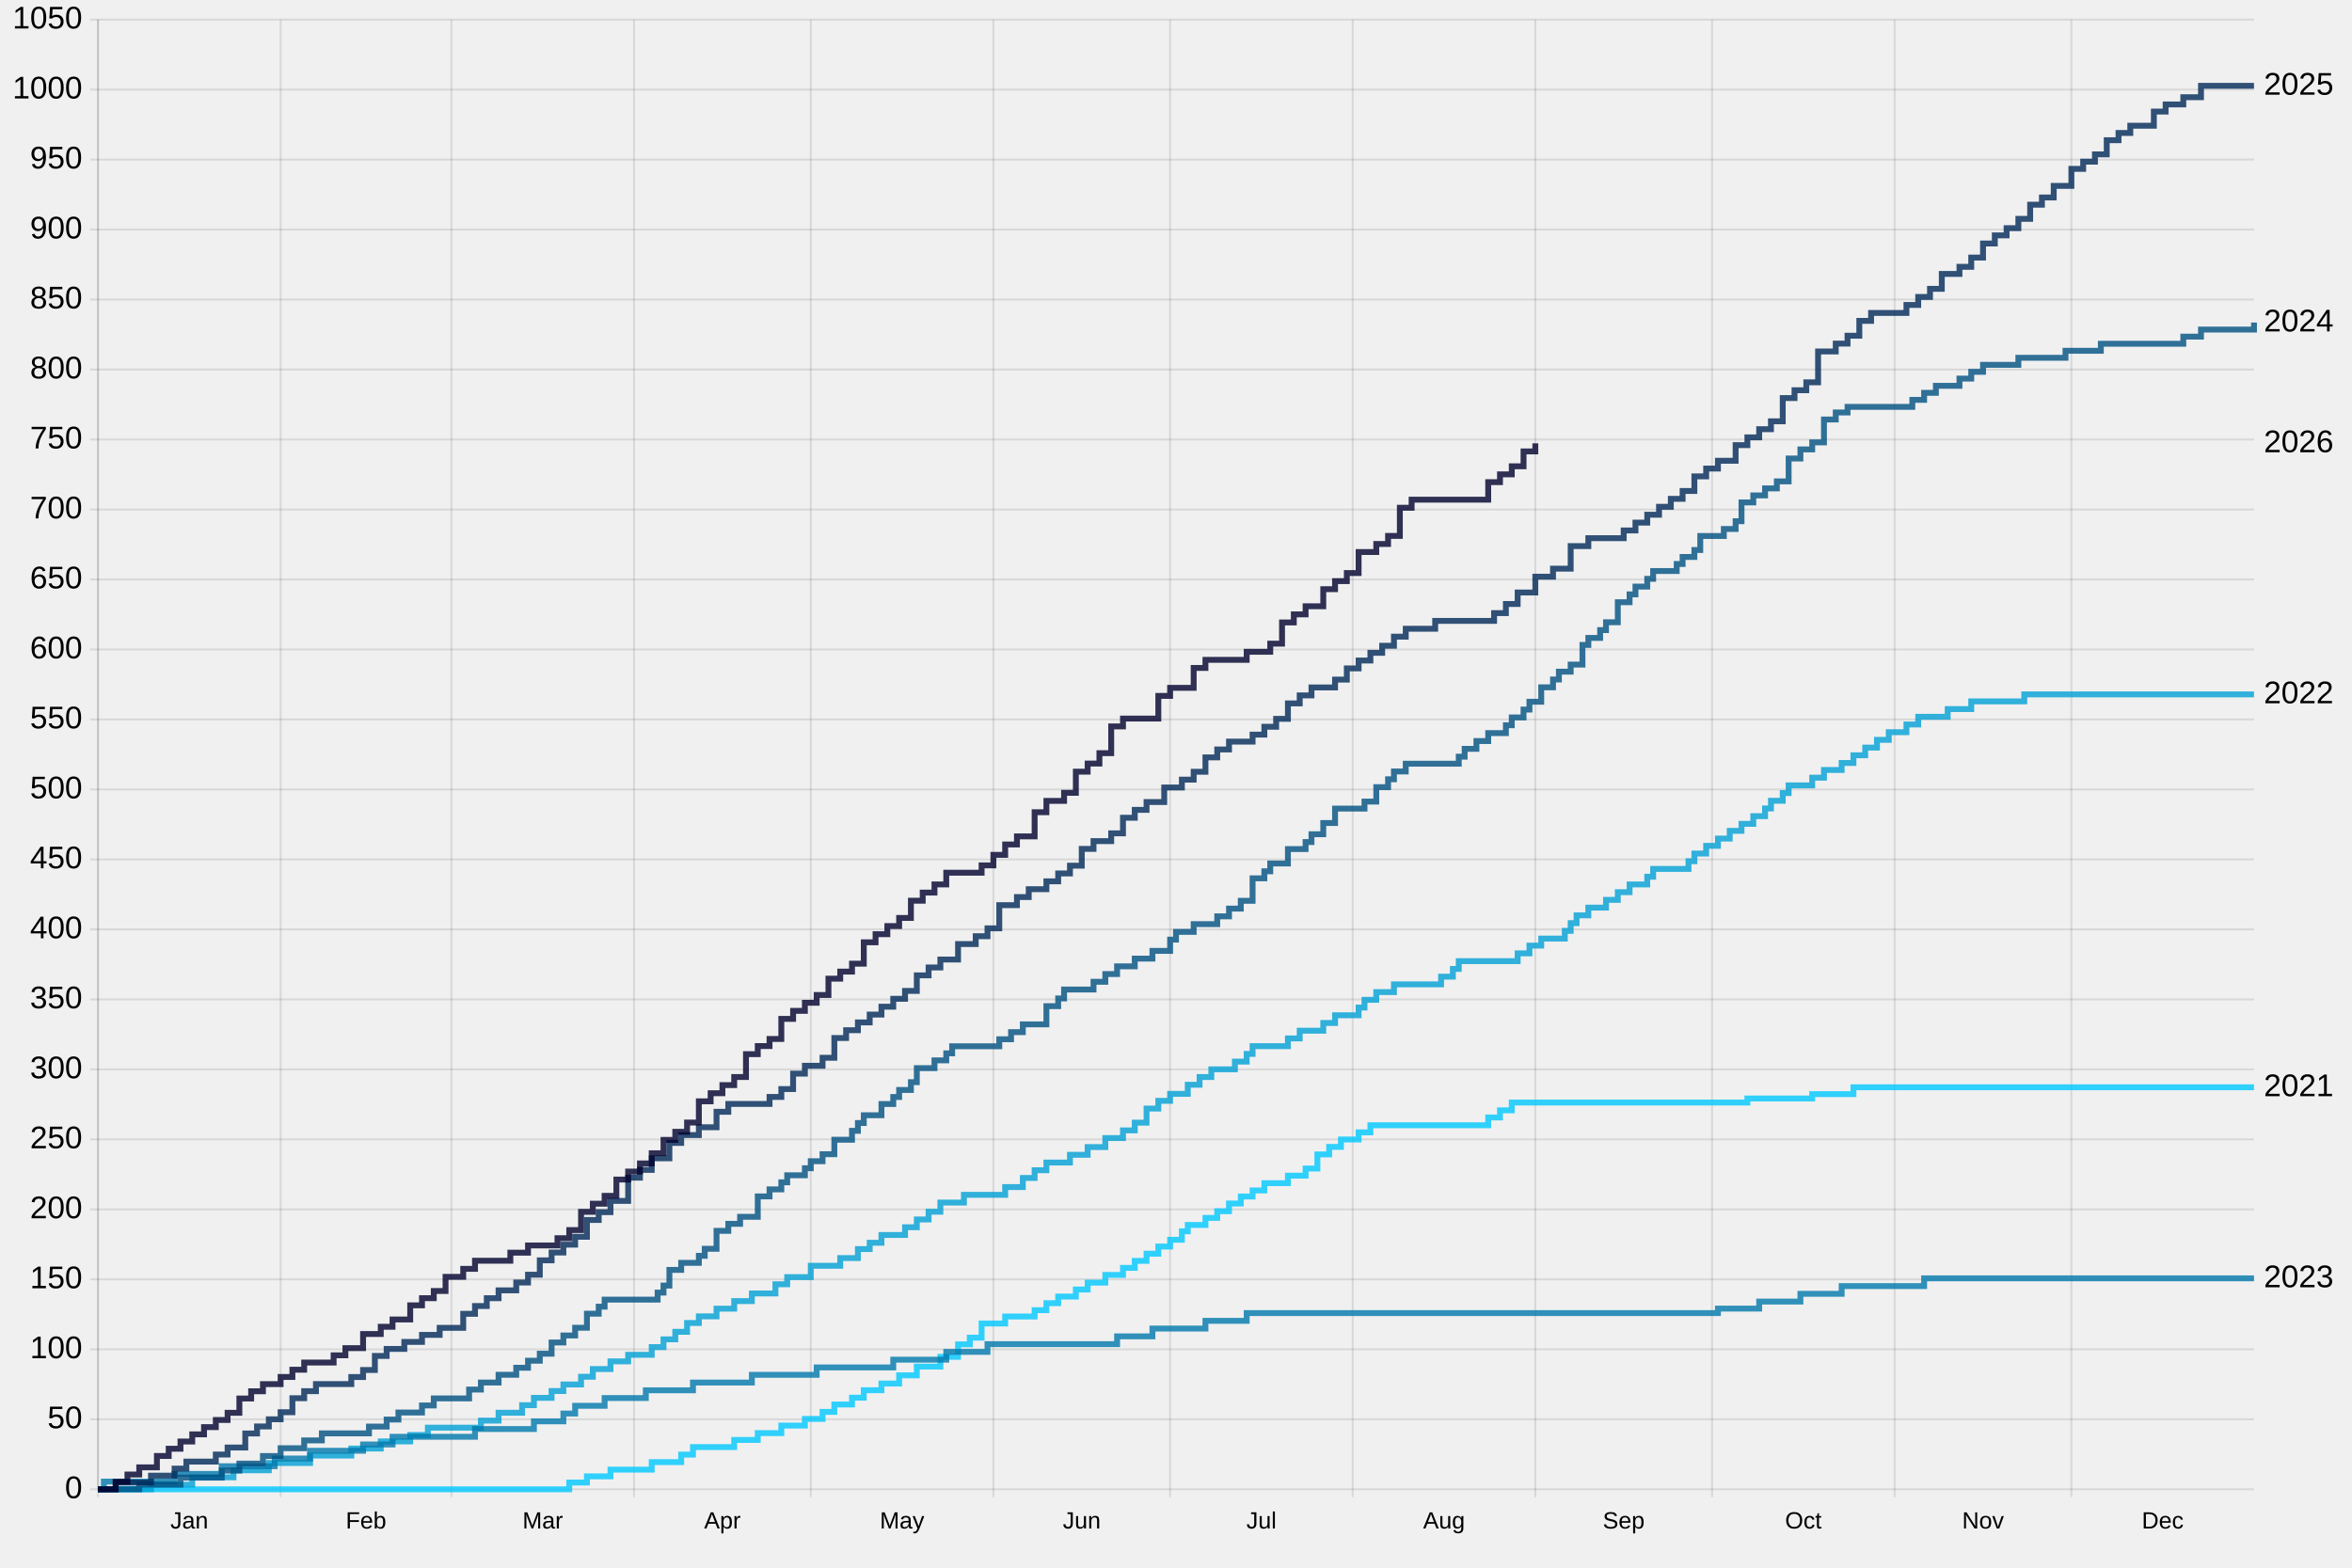
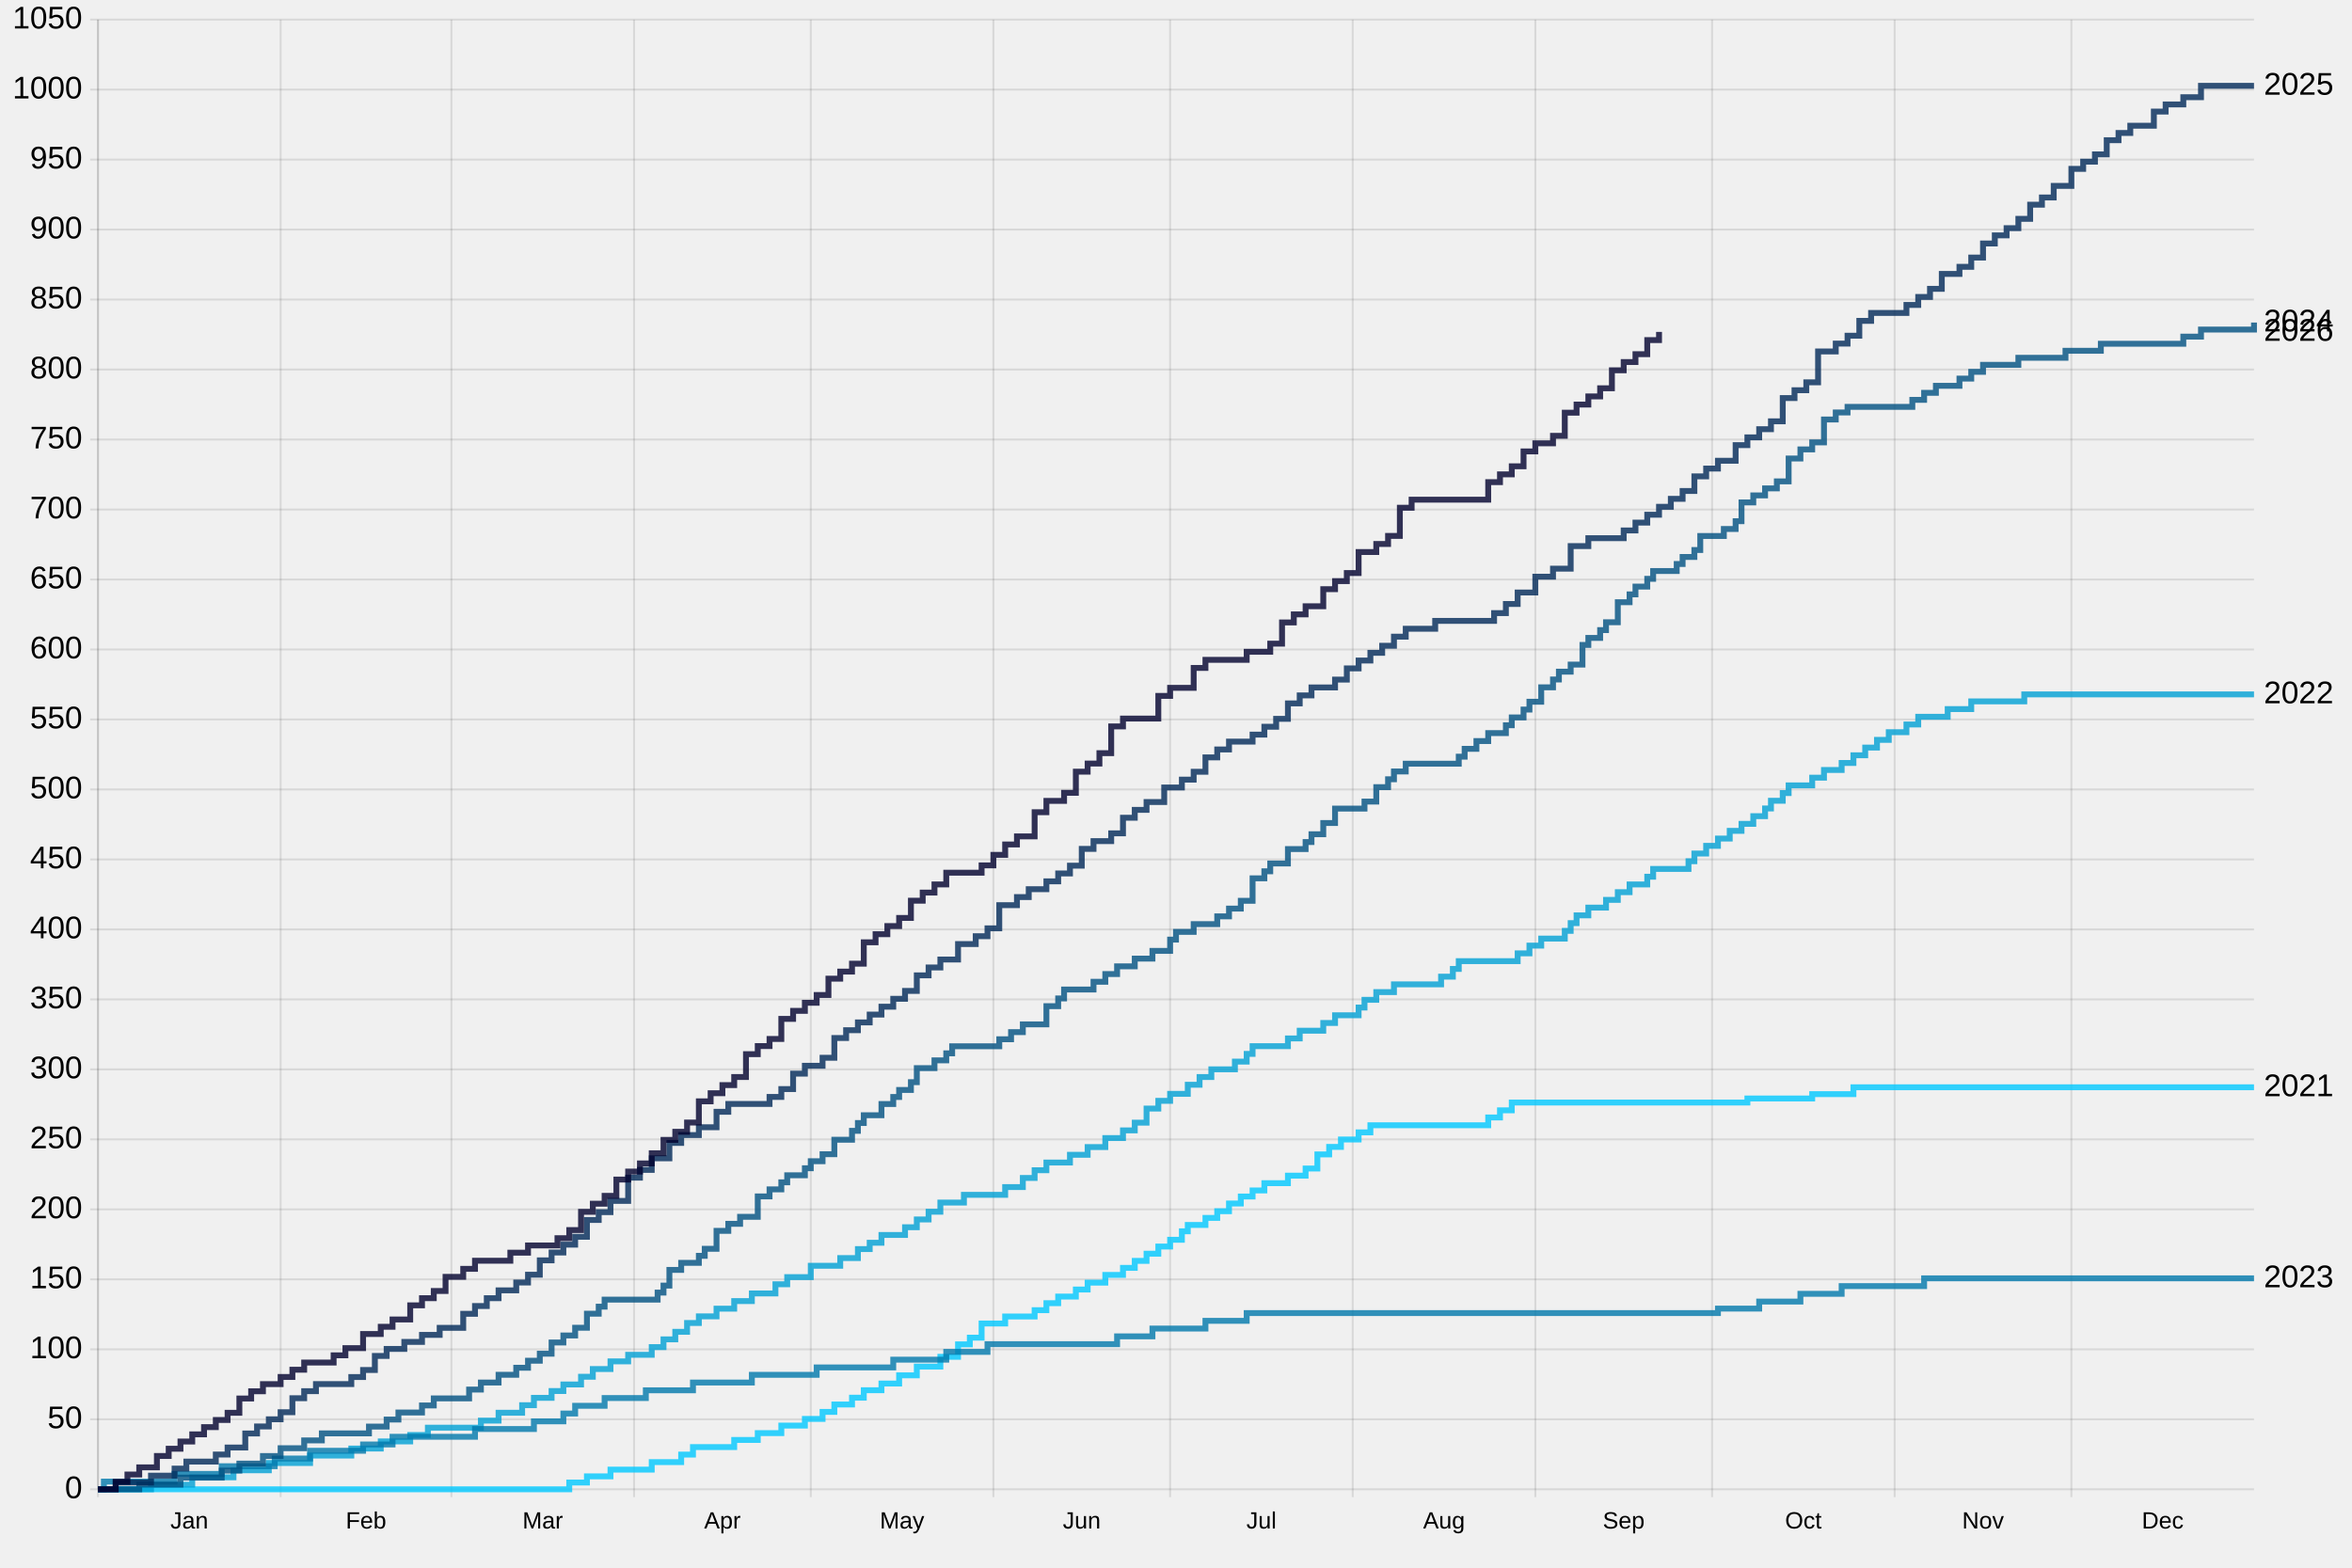
<svg xmlns="http://www.w3.org/2000/svg" viewBox="0 0 1200 800">
  <style>
  text {
    font-family: Arial;
    text-anchor: middle;
  }
  .plot-line {
    fill: none;
    stroke-width: 3px;
    opacity: 0.8;
    stroke: currentColor;
  }
  .plot-area {
    fill: currentColor;
    opacity: 0.25;
  }
  .plot-point {
    opacity: 0.8;
    fill: currentColor;
    stroke: white;
    stroke-width: 1px;
  }
  .axis {
    stroke-width: 1px;
    stroke: black;
    opacity: 0.1;
  }
  .series-label {
    font-size: 16px;
    dominant-baseline: middle;
    text-anchor: start;
    color: currentColor;
  }
  .y-axis-label {
    font-size: 16px;
    dominant-baseline: middle;
    text-anchor: end;
  }
  </style>
  <line x1="46" y1="760.0" x2="1150" y2="760.0" class="axis" />
  <text x="42" y="760.0" class="y-axis-label">0</text>
  <line x1="46" y1="724.286" x2="1150" y2="724.286" class="axis" />
  <text x="42" y="724.286" class="y-axis-label">50</text>
  <line x1="46" y1="688.571" x2="1150" y2="688.571" class="axis" />
  <text x="42" y="688.571" class="y-axis-label">100</text>
  <line x1="46" y1="652.857" x2="1150" y2="652.857" class="axis" />
  <text x="42" y="652.857" class="y-axis-label">150</text>
  <line x1="46" y1="617.143" x2="1150" y2="617.143" class="axis" />
  <text x="42" y="617.143" class="y-axis-label">200</text>
  <line x1="46" y1="581.429" x2="1150" y2="581.429" class="axis" />
  <text x="42" y="581.429" class="y-axis-label">250</text>
  <line x1="46" y1="545.714" x2="1150" y2="545.714" class="axis" />
  <text x="42" y="545.714" class="y-axis-label">300</text>
  <line x1="46" y1="510.0" x2="1150" y2="510.0" class="axis" />
  <text x="42" y="510.0" class="y-axis-label">350</text>
  <line x1="46" y1="474.286" x2="1150" y2="474.286" class="axis" />
  <text x="42" y="474.286" class="y-axis-label">400</text>
  <line x1="46" y1="438.571" x2="1150" y2="438.571" class="axis" />
  <text x="42" y="438.571" class="y-axis-label">450</text>
  <line x1="46" y1="402.857" x2="1150" y2="402.857" class="axis" />
  <text x="42" y="402.857" class="y-axis-label">500</text>
  <line x1="46" y1="367.143" x2="1150" y2="367.143" class="axis" />
  <text x="42" y="367.143" class="y-axis-label">550</text>
  <line x1="46" y1="331.429" x2="1150" y2="331.429" class="axis" />
  <text x="42" y="331.429" class="y-axis-label">600</text>
  <line x1="46" y1="295.714" x2="1150" y2="295.714" class="axis" />
  <text x="42" y="295.714" class="y-axis-label">650</text>
  <line x1="46" y1="260.0" x2="1150" y2="260.0" class="axis" />
  <text x="42" y="260.0" class="y-axis-label">700</text>
  <line x1="46" y1="224.286" x2="1150" y2="224.286" class="axis" />
  <text x="42" y="224.286" class="y-axis-label">750</text>
  <line x1="46" y1="188.571" x2="1150" y2="188.571" class="axis" />
  <text x="42" y="188.571" class="y-axis-label">800</text>
  <line x1="46" y1="152.857" x2="1150" y2="152.857" class="axis" />
  <text x="42" y="152.857" class="y-axis-label">850</text>
  <line x1="46" y1="117.143" x2="1150" y2="117.143" class="axis" />
  <text x="42" y="117.143" class="y-axis-label">900</text>
  <line x1="46" y1="81.429" x2="1150" y2="81.429" class="axis" />
  <text x="42" y="81.429" class="y-axis-label">950</text>
  <line x1="46" y1="45.714" x2="1150" y2="45.714" class="axis" />
  <text x="42" y="45.714" class="y-axis-label">1000</text>
  <line x1="46" y1="10.0" x2="1150" y2="10.0" class="axis" />
  <text x="42" y="10.0" class="y-axis-label">1050</text>
  <line x1="50.0" y1="10" x2="50.0" y2="764" class="axis" />
  <text x="96.585" y="780" class="axis-label">Jan</text>
  <line x1="143.169" y1="10" x2="143.169" y2="764" class="axis" />
  <text x="186.749" y="780" class="axis-label">Feb</text>
  <line x1="230.328" y1="10" x2="230.328" y2="764" class="axis" />
  <text x="276.913" y="780" class="axis-label">Mar</text>
  <line x1="323.497" y1="10" x2="323.497" y2="764" class="axis" />
  <text x="368.579" y="780" class="axis-label">Apr</text>
  <line x1="413.661" y1="10" x2="413.661" y2="764" class="axis" />
  <text x="460.246" y="780" class="axis-label">May</text>
  <line x1="506.831" y1="10" x2="506.831" y2="764" class="axis" />
  <text x="551.913" y="780" class="axis-label">Jun</text>
  <line x1="596.995" y1="10" x2="596.995" y2="764" class="axis" />
  <text x="643.579" y="780" class="axis-label">Jul</text>
  <line x1="690.164" y1="10" x2="690.164" y2="764" class="axis" />
  <text x="736.749" y="780" class="axis-label">Aug</text>
  <line x1="783.333" y1="10" x2="783.333" y2="764" class="axis" />
  <text x="828.415" y="780" class="axis-label">Sep</text>
  <line x1="873.497" y1="10" x2="873.497" y2="764" class="axis" />
  <text x="920.082" y="780" class="axis-label">Oct</text>
  <line x1="966.667" y1="10" x2="966.667" y2="764" class="axis" />
  <text x="1011.749" y="780" class="axis-label">Nov</text>
  <line x1="1056.831" y1="10" x2="1056.831" y2="764" class="axis" />
  <text x="1103.415" y="780" class="axis-label">Dec</text>
  <line x1="50" y1="10" x2="50" y2="760" class="axis" />
  <polyline points="50 760.0 80.055 760.0 80.055 760.0 182.24 760.0 182.24 760.0 203.279 760.0 203.279 760.0 224.317 760.0 224.317 760.0 251.366 760.0 251.366 760.0 269.399 760.0 269.399 760.0 290.437 760.0 290.437 756.543 299.454 756.543 299.454 753.393 311.475 753.393 311.475 749.957 332.514 749.957 332.514 746.129 347.541 746.129 347.541 742.286 353.552 742.286 353.552 738.457 374.59 738.457 374.59 734.814 386.612 734.814 386.612 731.329 398.634 731.329 398.634 727.486 410.656 727.486 410.656 724.086 419.672 724.086 419.672 720.5 425.683 720.5 425.683 716.721 434.699 716.721 434.699 713.25 440.71 713.25 440.71 709.443 449.727 709.443 449.727 706.029 458.743 706.029 458.743 701.843 467.76 701.843 467.76 697.371 479.781 697.371 479.781 692.386 488.798 692.386 488.798 686.029 494.809 686.029 494.809 682.621 500.82 682.621 500.82 675.393 512.842 675.393 512.842 671.814 527.869 671.814 527.869 668.593 533.88 668.593 533.88 665.021 539.891 665.021 539.891 661.65 548.907 661.65 548.907 658.05 554.918 658.05 554.918 654.536 563.934 654.536 563.934 650.6 572.951 650.6 572.951 647.0 578.962 647.0 578.962 643.436 584.973 643.436 584.973 639.771 590.984 639.771 590.984 636.114 596.995 636.114 596.995 632.664 603.005 632.664 603.005 628.336 606.011 628.336 606.011 625.107 615.027 625.107 615.027 621.507 621.038 621.507 621.038 618.086 627.049 618.086 627.049 614.157 633.06 614.157 633.06 610.586 639.071 610.586 639.071 607.493 645.082 607.493 645.082 603.779 657.104 603.779 657.104 599.943 666.12 599.943 666.12 596.3 672.131 596.3 672.131 589.1 678.142 589.1 678.142 585.271 684.153 585.271 684.153 581.493 693.169 581.493 693.169 577.85 699.18 577.85 699.18 574.229 759.29 574.229 759.29 570.25 765.301 570.25 765.301 566.607 771.311 566.607 771.311 562.629 891.53 562.629 891.53 560.564 924.59 560.564 924.59 558.343 945.628 558.343 945.628 554.843 1029.781 554.843 1029.781 554.843 1150 554.843" class="plot-line" color="rgb(0, 200, 255)" />
  <text x="1155" y="554.843" class="series-label" color="rgb(0, 200, 255)">2021</text>
  <polyline points="50 760.0 77.049 760.0 77.049 757.664 98.087 757.664 98.087 753.886 119.126 753.886 119.126 750.293 137.158 750.293 137.158 746.586 158.197 746.586 158.197 742.779 179.235 742.779 179.235 739.2 194.262 739.2 194.262 735.564 209.29 735.564 209.29 732.279 218.306 732.279 218.306 728.55 245.355 728.55 245.355 724.95 254.372 724.95 254.372 720.936 266.393 720.936 266.393 717.079 272.404 717.079 272.404 713.329 281.421 713.329 281.421 709.85 287.432 709.85 287.432 706.5 296.448 706.5 296.448 702.564 302.459 702.564 302.459 698.629 311.475 698.629 311.475 694.721 320.492 694.721 320.492 691.364 332.514 691.364 332.514 687.436 338.525 687.436 338.525 683.479 344.536 683.479 344.536 679.629 350.546 679.629 350.546 675.129 356.557 675.129 356.557 671.743 365.574 671.743 365.574 667.821 374.59 667.821 374.59 663.95 383.607 663.95 383.607 660.057 395.628 660.057 395.628 655.371 401.639 655.371 401.639 651.714 413.661 651.714 413.661 645.929 428.689 645.929 428.689 642.0 437.705 642.0 437.705 637.414 443.716 637.414 443.716 634.186 449.727 634.186 449.727 630.214 461.749 630.214 461.749 626.264 467.76 626.264 467.76 622.3 473.77 622.3 473.77 618.35 479.781 618.35 479.781 613.679 491.803 613.679 491.803 609.729 512.842 609.729 512.842 605.771 521.858 605.771 521.858 601.121 527.869 601.121 527.869 597.179 533.88 597.179 533.88 593.25 545.902 593.25 545.902 589.3 554.918 589.3 554.918 585.357 563.934 585.357 563.934 580.757 572.951 580.757 572.951 576.843 578.962 576.843 578.962 572.9 584.973 572.9 584.973 565.707 590.984 565.707 590.984 561.771 596.995 561.771 596.995 558.2 606.011 558.2 606.011 553.557 612.022 553.557 612.022 549.614 618.033 549.614 618.033 545.679 630.055 545.679 630.055 541.743 636.066 541.743 636.066 537.807 639.071 537.807 639.071 533.864 657.104 533.864 657.104 529.921 663.115 529.921 663.115 525.979 675.137 525.979 675.137 522.029 681.148 522.029 681.148 518.1 693.169 518.1 693.169 514.157 696.175 514.157 696.175 510.214 702.186 510.214 702.186 506.271 711.202 506.271 711.202 502.321 735.246 502.321 735.246 498.393 741.257 498.393 741.257 494.45 744.262 494.45 744.262 490.479 774.317 490.479 774.317 486.5 780.328 486.5 780.328 482.55 786.339 482.55 786.339 478.971 798.361 478.971 798.361 475.021 801.366 475.021 801.366 471.079 804.372 471.079 804.372 467.114 810.383 467.114 810.383 463.164 819.399 463.164 819.399 459.214 825.41 459.214 825.41 455.279 831.421 455.279 831.421 451.336 840.437 451.336 840.437 447.393 843.443 447.393 843.443 443.421 861.475 443.421 861.475 439.493 864.481 439.493 864.481 435.564 870.492 435.564 870.492 431.636 876.503 431.636 876.503 427.921 882.514 427.921 882.514 423.993 888.525 423.993 888.525 420.421 894.536 420.421 894.536 416.493 900.546 416.493 900.546 412.564 903.552 412.564 903.552 408.636 909.563 408.636 909.563 404.707 912.568 404.707 912.568 400.779 924.59 400.779 924.59 396.85 930.601 396.85 930.601 392.921 939.617 392.921 939.617 389.35 945.628 389.35 945.628 385.421 951.639 385.421 951.639 381.493 957.65 381.493 957.65 377.564 963.661 377.564 963.661 373.636 972.678 373.636 972.678 369.707 978.689 369.707 978.689 365.779 993.716 365.779 993.716 361.85 1005.738 361.85 1005.738 357.921 1032.787 357.921 1032.787 354.35 1150 354.35" class="plot-line" color="rgb(0, 160, 213)" />
  <text x="1155" y="354.35" class="series-label" color="rgb(0, 160, 213)">2022</text>
  <polyline points="50 760.0 53.005 760.0 53.005 756.071 89.071 756.071 89.071 752.143 113.115 752.143 113.115 748.214 140.164 748.214 140.164 744.286 158.197 744.286 158.197 740.336 185.246 740.336 185.246 737.121 200.273 737.121 200.273 733.193 242.35 733.193 242.35 729.243 272.404 729.243 272.404 725.321 287.432 725.321 287.432 721.336 293.443 721.336 293.443 717.386 308.47 717.386 308.47 713.429 329.508 713.429 329.508 709.479 353.552 709.479 353.552 705.514 383.607 705.514 383.607 701.579 416.667 701.579 416.667 697.807 455.738 697.807 455.738 693.843 482.787 693.843 482.787 689.871 503.825 689.871 503.825 685.929 569.945 685.929 569.945 681.95 587.978 681.95 587.978 677.971 615.027 677.971 615.027 674.029 636.066 674.029 636.066 670.071 876.503 670.071 876.503 667.786 897.541 667.786 897.541 664.2 918.579 664.2 918.579 660.243 939.617 660.243 939.617 656.307 981.694 656.307 981.694 652.343 1150 652.343" class="plot-line" color="rgb(0, 120, 171)" />
  <text x="1155" y="652.343" class="series-label" color="rgb(0, 120, 171)">2023</text>
  <polyline points="50 760.0 71.038 760.0 71.038 757.614 92.077 757.614 92.077 754.036 113.115 754.036 113.115 750.457 122.131 750.457 122.131 746.879 134.153 746.879 134.153 743.021 143.169 743.021 143.169 739.029 155.191 739.029 155.191 735.05 164.208 735.05 164.208 731.464 188.251 731.464 188.251 727.993 197.268 727.993 197.268 724.4 203.279 724.4 203.279 720.814 215.301 720.814 215.301 717.214 221.311 717.214 221.311 713.614 239.344 713.614 239.344 709.107 245.355 709.107 245.355 705.514 254.372 705.514 254.372 701.557 263.388 701.557 263.388 697.971 269.399 697.971 269.399 694.386 275.41 694.386 275.41 690.807 281.421 690.807 281.421 685.086 287.432 685.086 287.432 681.5 293.443 681.5 293.443 677.557 299.454 677.557 299.454 670.386 305.464 670.386 305.464 666.8 308.47 666.8 308.47 663.207 335.519 663.207 335.519 659.621 338.525 659.621 338.525 656.043 341.53 656.043 341.53 648.036 347.541 648.036 347.541 644.443 356.557 644.443 356.557 640.857 359.563 640.857 359.563 637.271 365.574 637.271 365.574 628.114 371.585 628.114 371.585 624.529 377.596 624.529 377.596 620.95 386.612 620.95 386.612 610.536 392.623 610.536 392.623 606.943 398.634 606.943 398.634 603.343 401.639 603.343 401.639 599.75 410.656 599.75 410.656 596.164 413.661 596.164 413.661 592.579 419.672 592.579 419.672 589.0 425.683 589.0 425.683 581.614 434.699 581.614 434.699 577.071 437.705 577.071 437.705 573.079 440.71 573.079 440.71 569.114 449.727 569.114 449.727 563.386 455.738 563.386 455.738 559.793 458.743 559.793 458.743 556.214 464.754 556.214 464.754 552.236 467.76 552.236 467.76 545.071 476.776 545.071 476.776 541.107 482.787 541.107 482.787 537.521 485.792 537.521 485.792 533.921 509.836 533.921 509.836 530.336 515.847 530.336 515.847 526.7 521.858 526.7 521.858 522.743 533.88 522.743 533.88 513.45 539.891 513.45 539.891 509.507 542.896 509.507 542.896 504.957 557.923 504.957 557.923 501.007 563.934 501.007 563.934 497.064 569.945 497.064 569.945 493.129 578.962 493.129 578.962 489.186 587.978 489.186 587.978 485.243 596.995 485.243 596.995 479.493 600.0 479.493 600.0 475.543 609.016 475.543 609.016 471.586 621.038 471.586 621.038 467.621 627.049 467.621 627.049 463.664 633.06 463.664 633.06 459.686 639.071 459.686 639.071 448.214 645.082 448.214 645.082 444.629 648.087 444.629 648.087 440.643 657.104 440.643 657.104 433.279 666.12 433.279 666.12 429.7 669.126 429.7 669.126 425.721 675.137 425.721 675.137 419.986 681.148 419.986 681.148 412.629 696.175 412.629 696.175 409.05 702.186 409.05 702.186 401.686 708.197 401.686 708.197 397.664 711.202 397.664 711.202 393.686 717.213 393.686 717.213 389.721 744.262 389.721 744.262 386.136 747.268 386.136 747.268 382.136 753.279 382.136 753.279 378.164 759.29 378.164 759.29 374.107 768.306 374.107 768.306 370.1 771.311 370.1 771.311 366.107 777.322 366.107 777.322 362.1 780.328 362.1 780.328 358.1 786.339 358.1 786.339 350.743 792.35 350.743 792.35 346.75 795.355 346.75 795.355 342.757 801.366 342.757 801.366 339.143 807.377 339.143 807.377 329.114 810.383 329.114 810.383 325.536 816.393 325.536 816.393 321.543 819.399 321.543 819.399 317.536 825.41 317.536 825.41 307.314 831.421 307.314 831.421 303.314 834.426 303.314 834.426 299.343 840.437 299.343 840.437 295.379 843.443 295.379 843.443 291.393 855.464 291.393 855.464 287.807 858.47 287.807 858.47 284.221 864.481 284.221 864.481 280.671 867.486 280.671 867.486 273.521 879.508 273.521 879.508 269.943 885.519 269.943 885.519 265.971 888.525 265.971 888.525 256.393 894.536 256.393 894.536 252.807 900.546 252.807 900.546 249.229 906.557 249.229 906.557 245.65 912.568 245.65 912.568 233.979 918.579 233.979 918.579 229.336 924.59 229.336 924.59 225.75 930.601 225.75 930.601 214.071 936.612 214.071 936.612 210.486 942.623 210.486 942.623 207.629 975.683 207.629 975.683 204.05 981.694 204.05 981.694 200.464 987.705 200.464 987.705 196.879 999.727 196.879 999.727 193.2 1005.738 193.2 1005.738 189.75 1011.749 189.75 1011.749 186.171 1029.781 186.171 1029.781 182.579 1053.825 182.579 1053.825 179.007 1071.858 179.007 1071.858 175.421 1113.934 175.421 1113.934 171.786 1122.951 171.786 1122.951 168.179 1150.0 168.179 1150.0 164.593 1150 164.593" class="plot-line" color="rgb(0, 80, 129)" />
  <text x="1155" y="164.593" class="series-label" color="rgb(0, 80, 129)">2024</text>
  <polyline points="50 760.0 59.016 760.0 59.016 756.557 77.049 756.557 77.049 753.036 89.071 753.036 89.071 749.443 95.082 749.443 95.082 745.857 110.109 745.857 110.109 742.257 116.12 742.257 116.12 738.679 125.137 738.679 125.137 731.514 131.148 731.514 131.148 727.929 137.158 727.929 137.158 724.271 143.169 724.271 143.169 720.664 149.18 720.664 149.18 713.521 155.191 713.521 155.191 709.921 161.202 709.921 161.202 706.307 179.235 706.307 179.235 702.707 185.246 702.707 185.246 699.114 191.257 699.114 191.257 691.943 197.268 691.943 197.268 688.364 206.284 688.364 206.284 684.786 215.301 684.786 215.301 681.207 224.317 681.207 224.317 677.607 236.339 677.607 236.339 670.443 242.35 670.443 242.35 666.471 248.361 666.471 248.361 662.479 254.372 662.479 254.372 658.471 263.388 658.471 263.388 654.471 269.399 654.471 269.399 650.493 275.41 650.493 275.41 643.164 281.421 643.164 281.421 639.164 287.432 639.164 287.432 635.15 293.443 635.15 293.443 631.136 299.454 631.136 299.454 622.557 305.464 622.557 305.464 618.564 311.475 618.564 311.475 612.829 320.492 612.829 320.492 600.971 326.503 600.971 326.503 597.007 332.514 597.007 332.514 591.1 341.53 591.1 341.53 583.243 347.541 583.243 347.541 579.229 356.557 579.229 356.557 575.243 365.574 575.243 365.574 567.35 371.585 567.35 371.585 563.35 392.623 563.35 392.623 559.771 398.634 559.771 398.634 555.757 404.645 555.757 404.645 547.886 410.656 547.886 410.656 543.871 419.672 543.871 419.672 539.786 425.683 539.786 425.683 529.707 431.694 529.707 431.694 525.721 437.705 525.721 437.705 521.743 443.716 521.743 443.716 517.743 449.727 517.743 449.727 513.721 455.738 513.721 455.738 509.693 461.749 509.693 461.749 505.671 467.76 505.671 467.76 497.729 473.77 497.729 473.77 493.707 479.781 493.707 479.781 489.65 488.798 489.65 488.798 481.757 497.814 481.757 497.814 477.75 503.825 477.75 503.825 473.736 509.836 473.736 509.836 461.914 518.852 461.914 518.852 457.779 524.863 457.779 524.863 453.757 533.88 453.757 533.88 449.75 539.891 449.75 539.891 445.729 545.902 445.729 545.902 441.764 551.913 441.764 551.913 433.193 557.923 433.193 557.923 429.229 566.94 429.229 566.94 425.257 572.951 425.257 572.951 417.3 578.962 417.3 578.962 413.279 584.973 413.279 584.973 409.279 593.989 409.279 593.989 401.864 603.005 401.864 603.005 397.85 609.016 397.85 609.016 393.836 615.027 393.836 615.027 386.5 621.038 386.5 621.038 382.457 627.049 382.457 627.049 378.45 639.071 378.45 639.071 374.879 645.082 374.879 645.082 370.864 651.093 370.864 651.093 366.829 657.104 366.829 657.104 358.95 663.115 358.95 663.115 354.871 669.126 354.871 669.126 350.807 681.148 350.807 681.148 346.807 687.158 346.807 687.158 341.086 693.169 341.086 693.169 337.071 699.18 337.071 699.18 333.136 705.191 333.136 705.191 329.543 711.202 329.543 711.202 324.893 717.213 324.893 717.213 320.857 732.24 320.857 732.24 316.843 762.295 316.843 762.295 312.871 768.306 312.871 768.306 308.214 774.317 308.214 774.317 302.357 783.333 302.357 783.333 294.293 792.35 294.293 792.35 290.193 801.366 290.193 801.366 278.671 810.383 278.671 810.383 274.643 828.415 274.643 828.415 270.693 834.426 270.693 834.426 266.693 840.437 266.693 840.437 262.664 846.448 262.664 846.448 258.621 852.459 258.621 852.459 254.557 858.47 254.557 858.47 250.55 864.481 250.55 864.481 243.093 870.492 243.093 870.492 239.114 876.503 239.114 876.503 235.129 885.519 235.129 885.519 227.157 891.53 227.157 891.53 223.186 897.541 223.186 897.541 219.021 903.552 219.021 903.552 215 909.563 215 909.563 203.136 915.574 203.136 915.574 199.136 921.585 199.136 921.585 195.1 927.596 195.1 927.596 179.35 936.612 179.35 936.612 175.343 942.623 175.343 942.623 171.321 948.634 171.321 948.634 163.743 954.645 163.743 954.645 159.7 972.678 159.7 972.678 155.614 978.689 155.614 978.689 151.536 984.699 151.536 984.699 147.393 990.71 147.393 990.71 139.786 999.727 139.786 999.727 136.164 1005.738 136.164 1005.738 131.436 1011.749 131.436 1011.749 124.257 1017.76 124.257 1017.76 120.114 1023.77 120.114 1023.77 116.436 1029.781 116.436 1029.781 111.679 1035.792 111.679 1035.792 104.457 1041.803 104.457 1041.803 100.771 1047.814 100.771 1047.814 94.864 1056.831 94.864 1056.831 86.179 1062.842 86.179 1062.842 82.493 1068.852 82.493 1068.852 78.779 1074.863 78.779 1074.863 71.55 1080.874 71.55 1080.874 67.857 1086.885 67.857 1086.885 64.157 1098.907 64.157 1098.907 56.936 1104.918 56.936 1104.918 53.293 1113.934 53.293 1113.934 49.607 1122.951 49.607 1122.951 43.793 1150 43.793" class="plot-line" color="rgb(0, 40, 87)" />
  <text x="1155" y="43.793" class="series-label" color="rgb(0, 40, 87)">2025</text>
-   <polyline points="50 760.0 59.016 760.0 59.016 756.143 65.027 756.143 65.027 752.457 71.038 752.457 71.038 748.8 80.055 748.8 80.055 742.993 86.066 742.993 86.066 739.3 92.077 739.3 92.077 735.614 98.087 735.614 98.087 731.957 104.098 731.957 104.098 728.271 110.109 728.271 110.109 724.621 116.12 724.621 116.12 720.957 122.131 720.957 122.131 713.664 128.142 713.664 128.142 709.979 134.153 709.979 134.153 706.329 143.169 706.329 143.169 702.671 149.18 702.671 149.18 698.979 155.191 698.979 155.191 695.314 170.219 695.314 170.219 691.621 176.23 691.621 176.23 687.964 185.246 687.964 185.246 680.75 194.262 680.75 194.262 677.064 200.273 677.064 200.273 673.336 209.29 673.336 209.29 666.121 215.301 666.121 215.301 662.471 221.311 662.471 221.311 658.8 227.322 658.8 227.322 651.586 236.339 651.586 236.339 647.5 242.35 647.5 242.35 643.364 260.383 643.364 260.383 639.25 269.399 639.25 269.399 635.557 284.426 635.557 284.426 631.857 290.437 631.857 290.437 627.707 296.448 627.707 296.448 618.407 302.459 618.407 302.459 614.257 308.47 614.257 308.47 610.25 314.481 610.25 314.481 601.936 320.492 601.936 320.492 597.857 326.503 597.857 326.503 593.7 332.514 593.7 332.514 588.507 338.525 588.507 338.525 581.686 344.536 581.686 344.536 577.557 350.546 577.557 350.546 572.843 356.557 572.843 356.557 562.014 362.568 562.014 362.568 557.879 368.579 557.879 368.579 553.736 374.59 553.736 374.59 549.607 380.601 549.607 380.601 537.943 386.612 537.943 386.612 533.814 392.623 533.814 392.623 530.186 398.634 530.186 398.634 519.943 404.645 519.943 404.645 515.85 410.656 515.85 410.656 511.721 416.667 511.721 416.667 507.75 422.678 507.75 422.678 499.421 428.689 499.421 428.689 495.814 434.699 495.814 434.699 491.771 440.71 491.771 440.71 480.858 446.721 480.858 446.721 476.729 452.732 476.729 452.732 472.579 458.743 472.579 458.743 468.429 464.754 468.429 464.754 459.636 470.765 459.636 470.765 455.494 476.776 455.494 476.776 451.329 482.787 451.329 482.787 445.344 500.82 445.344 500.82 441.608 506.831 441.608 506.831 436.236 512.842 436.236 512.842 430.936 518.852 430.936 518.852 426.815 527.869 426.815 527.869 414.479 533.88 414.479 533.88 408.701 542.896 408.701 542.896 404.579 548.907 404.579 548.907 393.786 554.918 393.786 554.918 389.644 560.929 389.644 560.929 384.344 566.94 384.344 566.94 370.694 572.951 370.694 572.951 366.694 590.984 366.694 590.984 355.122 596.995 355.122 596.995 351.008 603.005 351.008 603.005 351.008 609.016 351.008 609.016 340.851 615.027 340.851 615.027 336.722 636.066 336.722 636.066 332.608 648.087 332.608 648.087 328.465 654.098 328.465 654.098 317.636 660.109 317.636 660.109 313.522 666.12 313.522 666.12 309.379 675.137 309.379 675.137 300.658 681.148 300.658 681.148 296.544 687.158 296.544 687.158 292.429 693.169 292.429 693.169 281.701 702.186 281.701 702.186 277.594 708.197 277.594 708.197 273.479 714.208 273.479 714.208 259.101 720.219 259.101 720.219 254.986 759.29 254.986 759.29 246.044 765.301 246.044 765.301 242.072 771.311 242.072 771.311 237.951 777.322 237.951 777.322 230.358 783.333 230.358 783.333 226.229" class="plot-line" color="rgb(0, 0, 45)" />
-   <text x="1155" y="226.229" class="series-label" color="rgb(0, 0, 45)">2026</text>
+   <polyline points="50 760.0 59.016 760.0 59.016 756.143 65.027 756.143 65.027 752.457 71.038 752.457 71.038 748.8 80.055 748.8 80.055 742.993 86.066 742.993 86.066 739.3 92.077 739.3 92.077 735.614 98.087 735.614 98.087 731.957 104.098 731.957 104.098 728.271 110.109 728.271 110.109 724.621 116.12 724.621 116.12 720.957 122.131 720.957 122.131 713.664 128.142 713.664 128.142 709.979 134.153 709.979 134.153 706.329 143.169 706.329 143.169 702.671 149.18 702.671 149.18 698.979 155.191 698.979 155.191 695.314 170.219 695.314 170.219 691.621 176.23 691.621 176.23 687.964 185.246 687.964 185.246 680.75 194.262 680.75 194.262 677.064 200.273 677.064 200.273 673.336 209.29 673.336 209.29 666.121 215.301 666.121 215.301 662.471 221.311 662.471 221.311 658.8 227.322 658.8 227.322 651.586 236.339 651.586 236.339 647.5 242.35 647.5 242.35 643.364 260.383 643.364 260.383 639.25 269.399 639.25 269.399 635.557 284.426 635.557 284.426 631.857 290.437 631.857 290.437 627.707 296.448 627.707 296.448 618.407 302.459 618.407 302.459 614.257 308.47 614.257 308.47 610.25 314.481 610.25 314.481 601.936 320.492 601.936 320.492 597.857 326.503 597.857 326.503 593.7 332.514 593.7 332.514 588.507 338.525 588.507 338.525 581.686 344.536 581.686 344.536 577.557 350.546 577.557 350.546 572.843 356.557 572.843 356.557 562.014 362.568 562.014 362.568 557.879 368.579 557.879 368.579 553.736 374.59 553.736 374.59 549.607 380.601 549.607 380.601 537.943 386.612 537.943 386.612 533.814 392.623 533.814 392.623 530.186 398.634 530.186 398.634 519.943 404.645 519.943 404.645 515.85 410.656 515.85 410.656 511.721 416.667 511.721 416.667 507.75 422.678 507.75 422.678 499.421 428.689 499.421 428.689 495.814 434.699 495.814 434.699 491.771 440.71 491.771 440.71 480.858 446.721 480.858 446.721 476.729 452.732 476.729 452.732 472.579 458.743 472.579 458.743 468.429 464.754 468.429 464.754 459.636 470.765 459.636 470.765 455.494 476.776 455.494 476.776 451.329 482.787 451.329 482.787 445.344 500.82 445.344 500.82 441.608 506.831 441.608 506.831 436.236 512.842 436.236 512.842 430.936 518.852 430.936 518.852 426.815 527.869 426.815 527.869 414.479 533.88 414.479 533.88 408.701 542.896 408.701 542.896 404.579 548.907 404.579 548.907 393.786 554.918 393.786 554.918 389.644 560.929 389.644 560.929 384.344 566.94 384.344 566.94 370.694 572.951 370.694 572.951 366.694 590.984 366.694 590.984 355.122 596.995 355.122 596.995 351.008 603.005 351.008 603.005 351.008 609.016 351.008 609.016 340.851 615.027 340.851 615.027 336.722 636.066 336.722 636.066 332.608 648.087 332.608 648.087 328.465 654.098 328.465 654.098 317.636 660.109 317.636 660.109 313.522 666.12 313.522 666.12 309.379 675.137 309.379 675.137 300.658 681.148 300.658 681.148 296.544 687.158 296.544 687.158 292.429 693.169 292.429 693.169 281.701 702.186 281.701 702.186 277.594 708.197 277.594 708.197 273.479 714.208 273.479 714.208 259.101 720.219 259.101 720.219 254.986 759.29 254.986 759.29 246.044 765.301 246.044 765.301 242.072 771.311 242.072 771.311 237.951 777.322 237.951 777.322 230.358 783.333 230.358 783.333 226.229 792.35 226.229 792.35 222.408 798.361 222.408 798.361 210.594 804.372 210.594 804.372 206.451 810.383 206.451 810.383 202.294 816.393 202.294 816.393 198.136 822.404 198.136 822.404 188.965 828.415 188.965 828.415 184.751 834.426 184.751 834.426 180.744 840.437 180.744 840.437 173.551 846.448 173.551 846.448 169.372" class="plot-line" color="rgb(0, 0, 45)" />
+   <text x="1155" y="169.372" class="series-label" color="rgb(0, 0, 45)">2026</text>
</svg>
